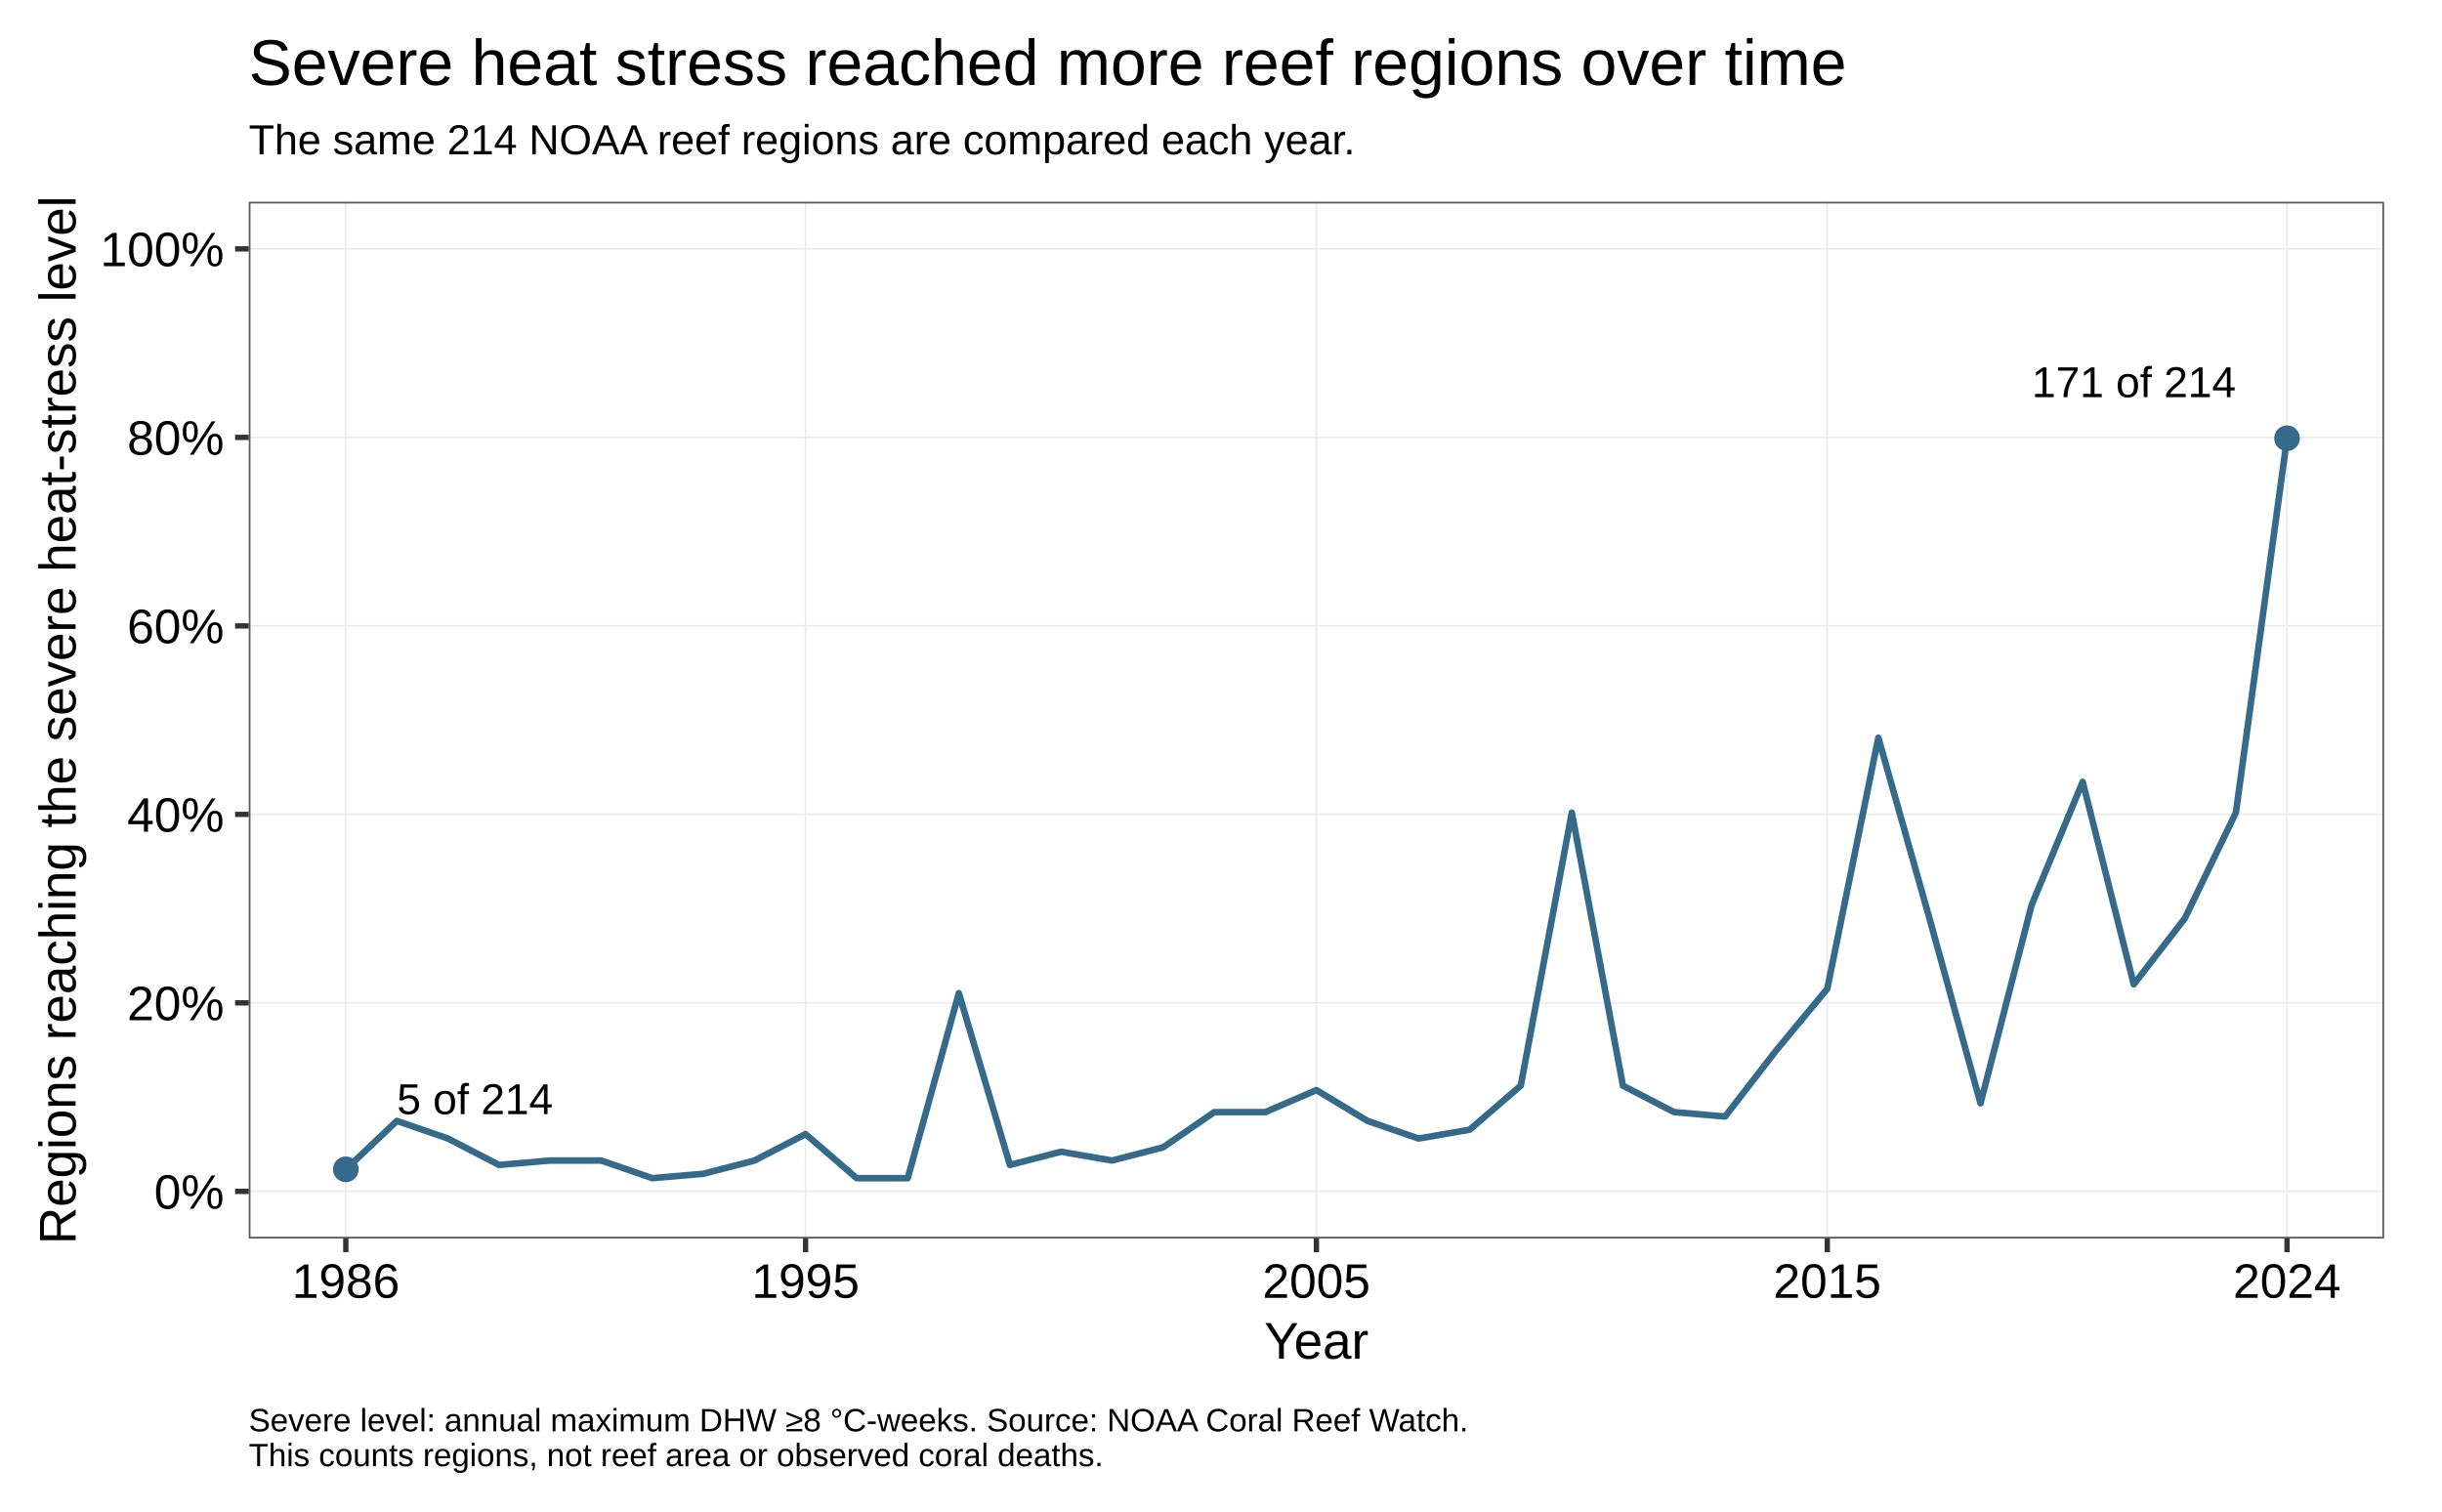
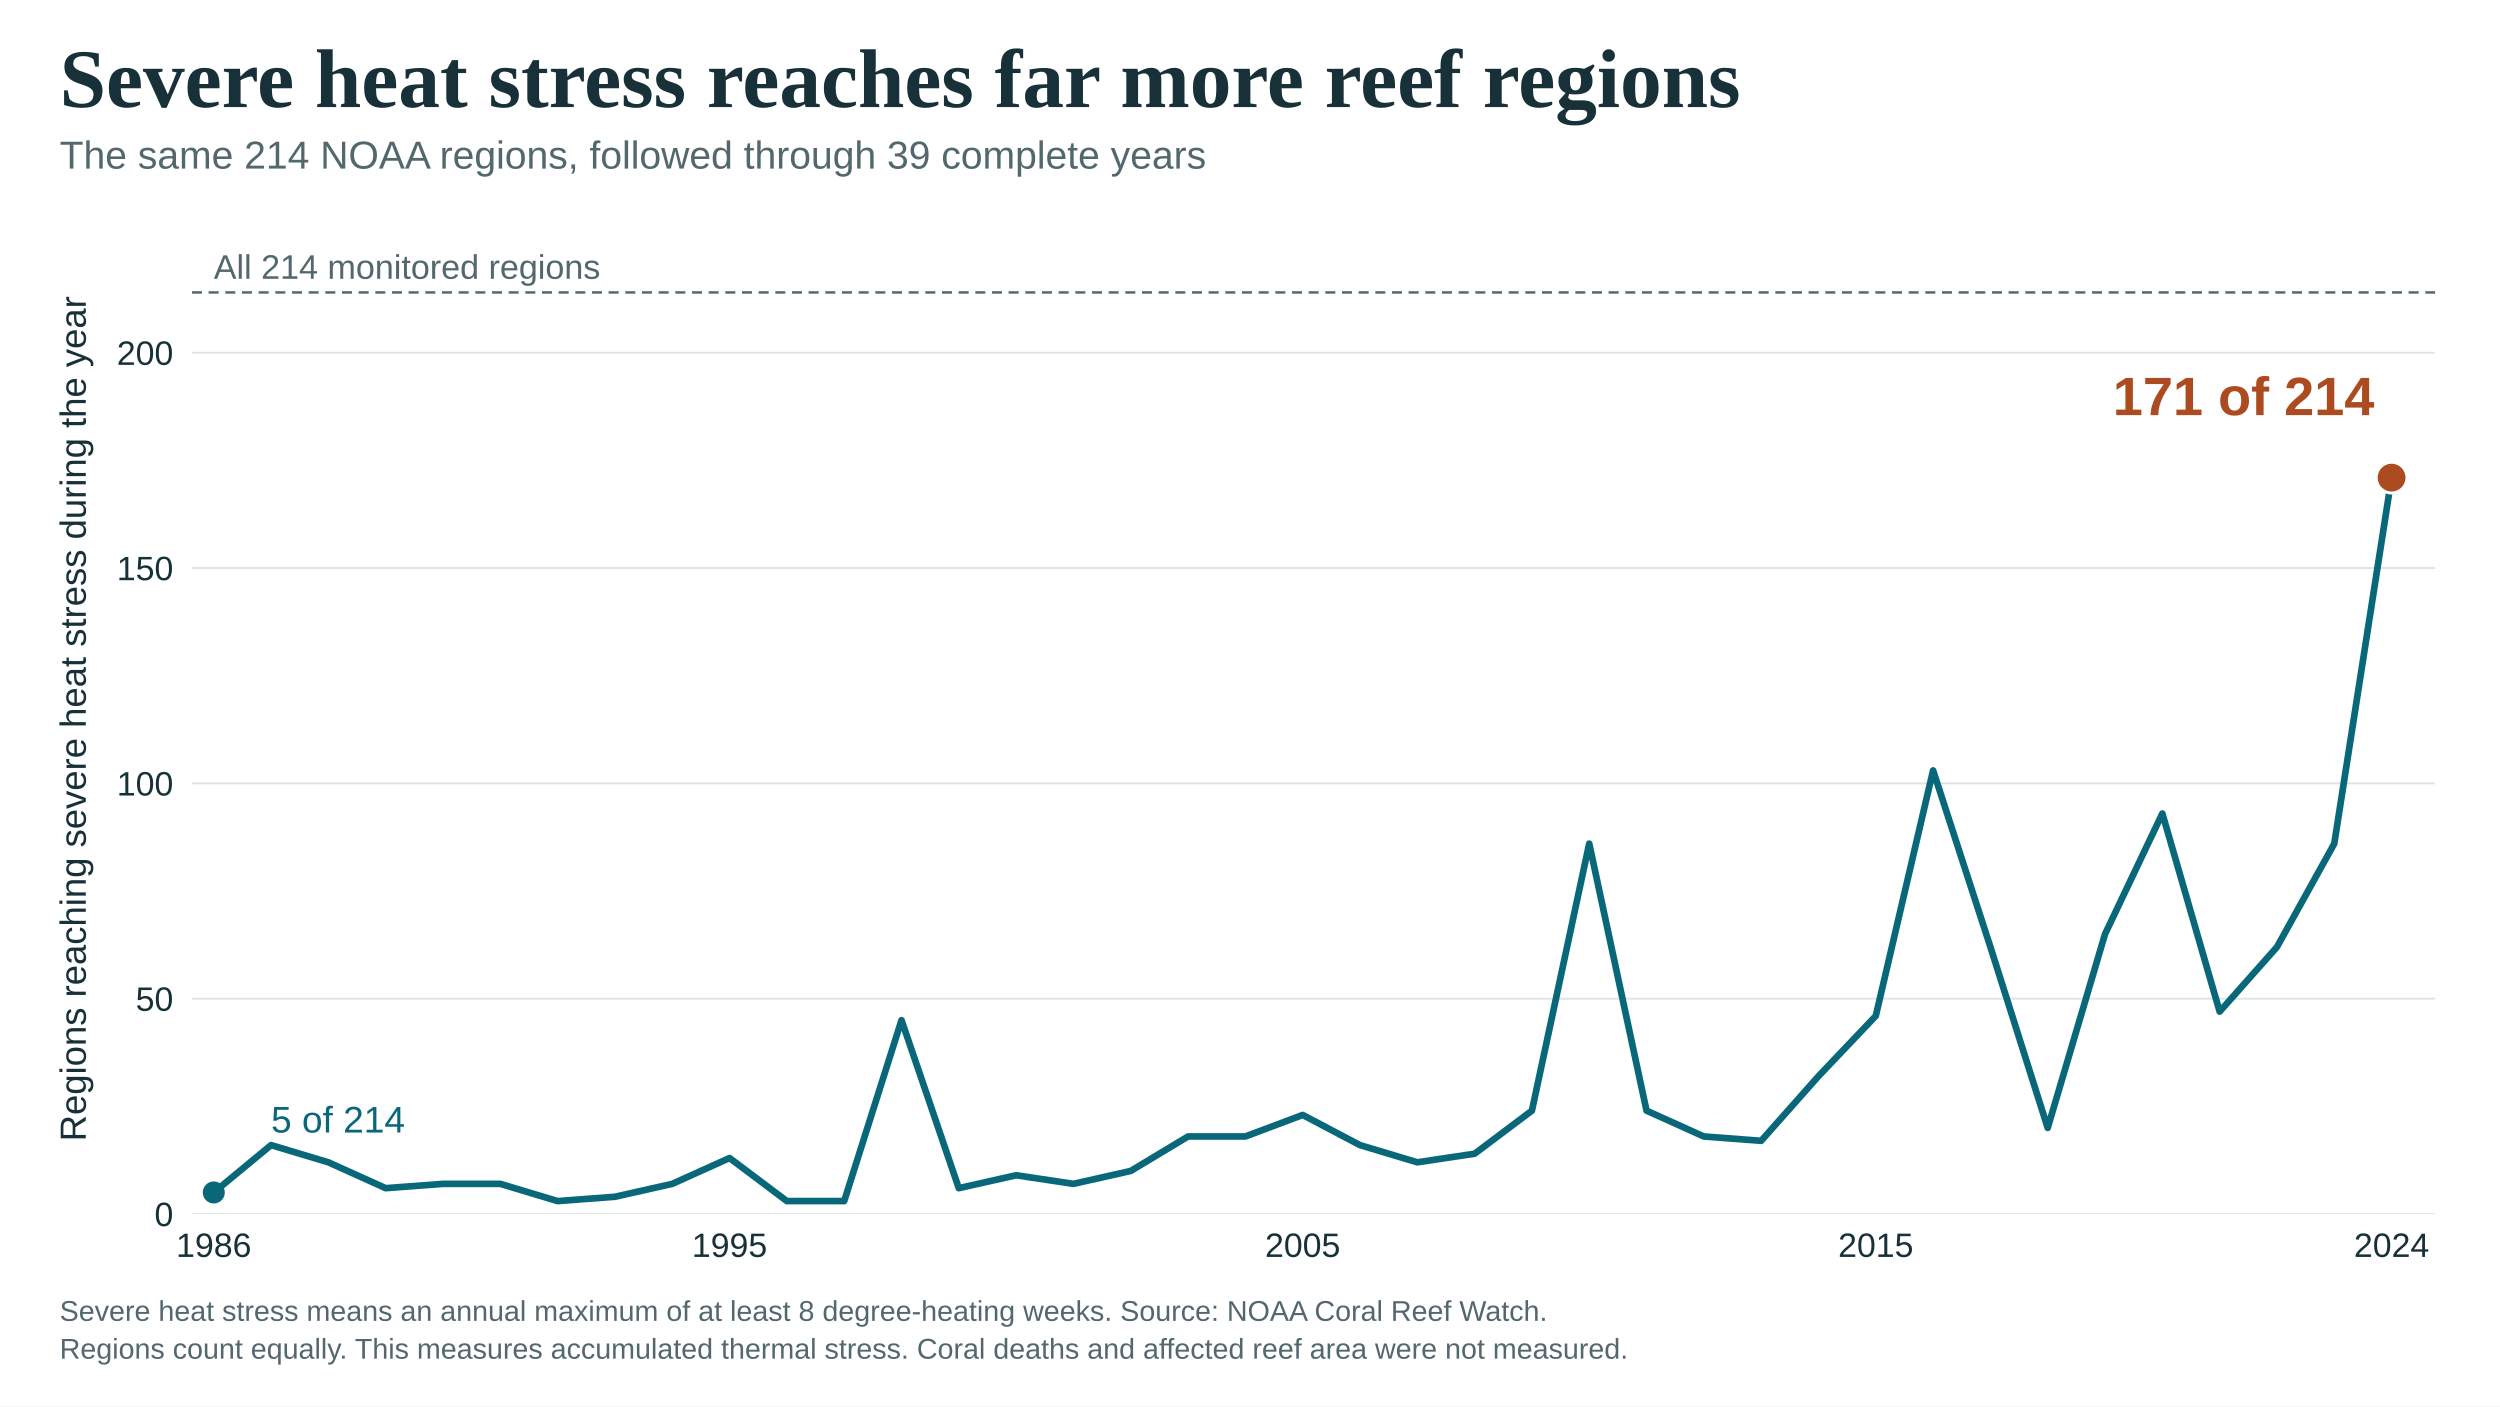
- <svg xmlns="http://www.w3.org/2000/svg" width="756.00pt" height="468.00pt" viewBox="0 0 756.00 468.00">
+ <svg xmlns="http://www.w3.org/2000/svg" width="960.00pt" height="540.00pt" viewBox="0 0 960.00 540.00">
  <g class="svglite">
    <defs>
      <style type="text/css">
    .svglite line, .svglite polyline, .svglite polygon, .svglite path, .svglite rect, .svglite circle {
      fill: none;
      stroke: #000000;
      stroke-linecap: round;
      stroke-linejoin: round;
      stroke-miterlimit: 10.00;
    }
    .svglite text {
      white-space: pre;
    }
    .svglite g.glyphgroup path {
      fill: inherit;
      stroke: none;
    }
  </style>
    </defs>
    <rect width="100%" height="100%" style="stroke: none; fill: #FFFFFF;" />
    <defs>
-       <clipPath id="cpMC4wMHw3NTYuMDB8MC4wMHw0NjguMDA=">
-         <rect x="0.00" y="0.00" width="756.00" height="468.00" />
+       <clipPath id="cpMC4wMHw5NjAuMDB8MC4wMHw1NDAuMDA=">
+         <rect x="0.00" y="0.00" width="960.00" height="540.00" />
      </clipPath>
    </defs>
-     <g clip-path="url(#cpMC4wMHw3NTYuMDB8MC4wMHw0NjguMDA=)">
-       <rect x="0.00" y="-0" width="756.00" height="468.00" style="stroke-width: 1.65; stroke: #FFFFFF; fill: #FFFFFF;" />
+     <g clip-path="url(#cpMC4wMHw5NjAuMDB8MC4wMHw1NDAuMDA=)">
+       <rect x="0" y="-0" width="960.00" height="540.00" style="stroke-width: 1.55; stroke: none; fill: #FFFFFF;" />
    </g>
    <defs>
-       <clipPath id="cpNzcuMDF8NzM4LjA3fDYyLjQ2fDM4My40NA==">
-         <rect x="77.01" y="62.46" width="661.06" height="320.98" />
+       <clipPath id="cpNzMuNzJ8OTM1LjA5fDg1Ljg0fDQ2Ni4xOA==">
+         <rect x="73.72" y="85.84" width="861.37" height="380.34" />
      </clipPath>
    </defs>
-     <g clip-path="url(#cpNzcuMDF8NzM4LjA3fDYyLjQ2fDM4My40NA==)">
-       <rect x="77.01" y="62.46" width="661.06" height="320.98" style="stroke-width: 1.65; stroke: none; fill: #FFFFFF;" />
-       <polyline points="77.01,368.85 738.07,368.85 " style="stroke-width: 0.53; stroke: #EBEBEB; stroke-linecap: butt;" />
-       <polyline points="77.01,310.49 738.07,310.49 " style="stroke-width: 0.53; stroke: #EBEBEB; stroke-linecap: butt;" />
-       <polyline points="77.01,252.13 738.07,252.13 " style="stroke-width: 0.53; stroke: #EBEBEB; stroke-linecap: butt;" />
-       <polyline points="77.01,193.77 738.07,193.77 " style="stroke-width: 0.53; stroke: #EBEBEB; stroke-linecap: butt;" />
-       <polyline points="77.01,135.41 738.07,135.41 " style="stroke-width: 0.53; stroke: #EBEBEB; stroke-linecap: butt;" />
-       <polyline points="77.01,77.05 738.07,77.05 " style="stroke-width: 0.53; stroke: #EBEBEB; stroke-linecap: butt;" />
-       <polyline points="107.06,383.44 107.06,62.46 " style="stroke-width: 0.53; stroke: #EBEBEB; stroke-linecap: butt;" />
-       <polyline points="249.39,383.44 249.39,62.46 " style="stroke-width: 0.53; stroke: #EBEBEB; stroke-linecap: butt;" />
-       <polyline points="407.54,383.44 407.54,62.46 " style="stroke-width: 0.53; stroke: #EBEBEB; stroke-linecap: butt;" />
-       <polyline points="565.69,383.44 565.69,62.46 " style="stroke-width: 0.53; stroke: #EBEBEB; stroke-linecap: butt;" />
-       <polyline points="708.02,383.44 708.02,62.46 " style="stroke-width: 0.53; stroke: #EBEBEB; stroke-linecap: butt;" />
-       <polyline points="107.06,362.03 122.87,347.03 138.69,352.49 154.50,360.67 170.32,359.30 186.13,359.30 201.95,364.76 217.76,363.40 233.58,359.30 249.39,351.12 265.21,364.76 281.02,364.76 296.84,307.49 312.65,360.67 328.47,356.58 344.28,359.30 360.09,355.21 375.91,344.31 391.72,344.31 407.54,337.49 423.35,347.03 439.17,352.49 454.98,349.76 470.80,336.12 486.61,251.58 502.43,336.12 518.24,344.31 534.06,345.67 549.87,325.22 565.69,306.13 581.50,228.40 597.32,284.31 613.13,341.58 628.95,280.22 644.76,242.04 660.57,304.76 676.39,284.31 692.20,251.58 708.02,135.68 " style="stroke-width: 2.03; stroke: #356A8A; stroke-linecap: butt;" />
-       <circle cx="107.06" cy="362.03" r="3.43" style="stroke-width: 1.10; stroke: #356A8A; fill: #356A8A;" />
-       <circle cx="708.02" cy="135.68" r="3.43" style="stroke-width: 1.10; stroke: #356A8A; fill: #356A8A;" />
-       <text x="122.87" y="344.93" style="font-size: 13.37px; font-family: &quot;Arial&quot;;" textLength="48.34px" lengthAdjust="spacingAndGlyphs">5 of 214</text>
-       <text x="692.20" y="122.95" text-anchor="end" style="font-size: 13.37px; font-family: &quot;Arial&quot;;" textLength="63.22px" lengthAdjust="spacingAndGlyphs">171 of 214</text>
-       <rect x="77.01" y="62.46" width="661.06" height="320.98" style="stroke-width: 1.07; stroke: #595959;" />
+     <g clip-path="url(#cpNzMuNzJ8OTM1LjA5fDg1Ljg0fDQ2Ni4xOA==)">
+       <polyline points="73.72,466.18 935.09,466.18 " style="stroke-width: 0.73; stroke: #DCE4E4; stroke-linecap: butt;" />
+       <polyline points="73.72,383.50 935.09,383.50 " style="stroke-width: 0.73; stroke: #DCE4E4; stroke-linecap: butt;" />
+       <polyline points="73.72,300.81 935.09,300.81 " style="stroke-width: 0.73; stroke: #DCE4E4; stroke-linecap: butt;" />
+       <polyline points="73.72,218.13 935.09,218.13 " style="stroke-width: 0.73; stroke: #DCE4E4; stroke-linecap: butt;" />
+       <polyline points="73.72,135.45 935.09,135.45 " style="stroke-width: 0.73; stroke: #DCE4E4; stroke-linecap: butt;" />
+       <line x1="73.72" y1="112.30" x2="935.09" y2="112.30" style="stroke-width: 0.96; stroke: #53686D; stroke-dasharray: 3.84,2.56; stroke-linecap: butt;" />
+       <polyline points="82.09,457.91 104.09,439.72 126.10,446.33 148.11,456.26 170.12,454.60 192.12,454.60 214.13,461.22 236.14,459.56 258.15,454.60 280.15,444.68 302.16,461.22 324.17,461.22 346.18,391.76 368.18,456.26 390.19,451.30 412.20,454.60 434.21,449.64 456.21,436.41 478.22,436.41 500.23,428.14 522.23,439.72 544.24,446.33 566.25,443.03 588.26,426.49 610.26,323.96 632.27,426.49 654.28,436.41 676.29,438.07 698.29,413.26 720.30,390.11 742.31,295.85 764.32,363.65 786.32,433.11 808.33,358.69 830.34,312.39 852.35,388.46 874.35,363.65 896.36,323.96 918.37,183.41 " style="stroke-width: 2.56; stroke: #086879; stroke-linecap: butt;" />
+       <circle cx="918.37" cy="183.41" r="5.90" style="stroke-width: 1.13; stroke: #FFFFFF; fill: #AC4A20;" />
+       <circle cx="82.09" cy="457.91" r="3.72" style="stroke-width: 1.03; stroke: #086879; fill: #086879;" />
+       <text x="82.09" y="107.06" style="font-size: 13.09px;fill: #53686D; font-family: &quot;Arial&quot;;" textLength="148.44px" lengthAdjust="spacingAndGlyphs">All 214 monitored regions</text>
+       <text x="911.77" y="159.42" text-anchor="end" style="font-size: 20.77px; font-weight: bold;fill: #AC4A20; font-family: &quot;Arial&quot;;" textLength="100.42px" lengthAdjust="spacingAndGlyphs">171 of 214</text>
+       <text x="104.09" y="434.89" style="font-size: 14.23px;fill: #086879; font-family: &quot;Arial&quot;;" textLength="51.39px" lengthAdjust="spacingAndGlyphs">5 of 214</text>
    </g>
-     <g clip-path="url(#cpMC4wMHw3NTYuMDB8MC4wMHw0NjguMDA=)">
-       <text x="69.39" y="374.22" text-anchor="end" style="font-size: 15.00px; font-family: &quot;Arial&quot;;" textLength="21.69px" lengthAdjust="spacingAndGlyphs">0%</text>
-       <text x="69.39" y="315.86" text-anchor="end" style="font-size: 15.00px; font-family: &quot;Arial&quot;;" textLength="30.03px" lengthAdjust="spacingAndGlyphs">20%</text>
-       <text x="69.39" y="257.50" text-anchor="end" style="font-size: 15.00px; font-family: &quot;Arial&quot;;" textLength="30.03px" lengthAdjust="spacingAndGlyphs">40%</text>
-       <text x="69.39" y="199.14" text-anchor="end" style="font-size: 15.00px; font-family: &quot;Arial&quot;;" textLength="30.03px" lengthAdjust="spacingAndGlyphs">60%</text>
-       <text x="69.39" y="140.78" text-anchor="end" style="font-size: 15.00px; font-family: &quot;Arial&quot;;" textLength="30.03px" lengthAdjust="spacingAndGlyphs">80%</text>
-       <text x="69.39" y="82.42" text-anchor="end" style="font-size: 15.00px; font-family: &quot;Arial&quot;;" textLength="38.38px" lengthAdjust="spacingAndGlyphs">100%</text>
-       <polyline points="72.78,368.85 77.01,368.85 " style="stroke-width: 1.65; stroke: #333333; stroke-linecap: butt;" />
-       <polyline points="72.78,310.49 77.01,310.49 " style="stroke-width: 1.65; stroke: #333333; stroke-linecap: butt;" />
-       <polyline points="72.78,252.13 77.01,252.13 " style="stroke-width: 1.65; stroke: #333333; stroke-linecap: butt;" />
-       <polyline points="72.78,193.77 77.01,193.77 " style="stroke-width: 1.65; stroke: #333333; stroke-linecap: butt;" />
-       <polyline points="72.78,135.41 77.01,135.41 " style="stroke-width: 1.65; stroke: #333333; stroke-linecap: butt;" />
-       <polyline points="72.78,77.05 77.01,77.05 " style="stroke-width: 1.65; stroke: #333333; stroke-linecap: butt;" />
-       <polyline points="107.06,387.67 107.06,383.44 " style="stroke-width: 1.65; stroke: #333333; stroke-linecap: butt;" />
-       <polyline points="249.39,387.67 249.39,383.44 " style="stroke-width: 1.65; stroke: #333333; stroke-linecap: butt;" />
-       <polyline points="407.54,387.67 407.54,383.44 " style="stroke-width: 1.65; stroke: #333333; stroke-linecap: butt;" />
-       <polyline points="565.69,387.67 565.69,383.44 " style="stroke-width: 1.65; stroke: #333333; stroke-linecap: butt;" />
-       <polyline points="708.02,387.67 708.02,383.44 " style="stroke-width: 1.65; stroke: #333333; stroke-linecap: butt;" />
-       <text x="107.06" y="401.80" text-anchor="middle" style="font-size: 15.00px; font-family: &quot;Arial&quot;;" textLength="33.38px" lengthAdjust="spacingAndGlyphs">1986</text>
-       <text x="249.39" y="401.80" text-anchor="middle" style="font-size: 15.00px; font-family: &quot;Arial&quot;;" textLength="33.38px" lengthAdjust="spacingAndGlyphs">1995</text>
-       <text x="407.54" y="401.80" text-anchor="middle" style="font-size: 15.00px; font-family: &quot;Arial&quot;;" textLength="33.38px" lengthAdjust="spacingAndGlyphs">2005</text>
-       <text x="565.69" y="401.80" text-anchor="middle" style="font-size: 15.00px; font-family: &quot;Arial&quot;;" textLength="33.38px" lengthAdjust="spacingAndGlyphs">2015</text>
-       <text x="708.02" y="401.80" text-anchor="middle" style="font-size: 15.00px; font-family: &quot;Arial&quot;;" textLength="33.38px" lengthAdjust="spacingAndGlyphs">2024</text>
-       <text x="407.54" y="420.65" text-anchor="middle" style="font-size: 16.00px; font-family: &quot;Arial&quot;;" textLength="32.34px" lengthAdjust="spacingAndGlyphs">Year</text>
-       <text transform="translate(23.41,222.95) rotate(-90)" text-anchor="middle" style="font-size: 16.00px; font-family: &quot;Arial&quot;;" textLength="324.88px" lengthAdjust="spacingAndGlyphs">Regions reaching the severe heat-stress level</text>
-       <text x="77.01" y="47.77" style="font-size: 13.00px; font-family: &quot;Arial&quot;;" textLength="342.59px" lengthAdjust="spacingAndGlyphs">The same 214 NOAA reef regions are compared each year.</text>
-       <text x="77.01" y="26.28" style="font-size: 20.00px; font-family: &quot;Arial&quot;;" textLength="494.75px" lengthAdjust="spacingAndGlyphs">Severe heat stress reached more reef regions over time</text>
-       <text x="77.01" y="443.14" style="font-size: 10.00px; font-family: &quot;Arial&quot;;" textLength="377.61px" lengthAdjust="spacingAndGlyphs">Severe level: annual maximum DHW ≥8 °C-weeks. Source: NOAA Coral Reef Watch.</text>
-       <text x="77.01" y="453.94" style="font-size: 10.00px; font-family: &quot;Arial&quot;;" textLength="264.64px" lengthAdjust="spacingAndGlyphs">This counts regions, not reef area or observed coral deaths.</text>
+     <g clip-path="url(#cpMC4wMHw5NjAuMDB8MC4wMHw1NDAuMDA=)">
+       <text x="66.55" y="470.83" text-anchor="end" style="font-size: 13.00px;fill: #183139; font-family: &quot;Arial&quot;;" textLength="7.23px" lengthAdjust="spacingAndGlyphs">0</text>
+       <text x="66.55" y="388.15" text-anchor="end" style="font-size: 13.00px;fill: #183139; font-family: &quot;Arial&quot;;" textLength="14.47px" lengthAdjust="spacingAndGlyphs">50</text>
+       <text x="66.55" y="305.47" text-anchor="end" style="font-size: 13.00px;fill: #183139; font-family: &quot;Arial&quot;;" textLength="21.70px" lengthAdjust="spacingAndGlyphs">100</text>
+       <text x="66.55" y="222.79" text-anchor="end" style="font-size: 13.00px;fill: #183139; font-family: &quot;Arial&quot;;" textLength="21.70px" lengthAdjust="spacingAndGlyphs">150</text>
+       <text x="66.55" y="140.10" text-anchor="end" style="font-size: 13.00px;fill: #183139; font-family: &quot;Arial&quot;;" textLength="21.70px" lengthAdjust="spacingAndGlyphs">200</text>
+       <text x="82.09" y="482.66" text-anchor="middle" style="font-size: 13.00px;fill: #183139; font-family: &quot;Arial&quot;;" textLength="28.94px" lengthAdjust="spacingAndGlyphs">1986</text>
+       <text x="280.15" y="482.66" text-anchor="middle" style="font-size: 13.00px;fill: #183139; font-family: &quot;Arial&quot;;" textLength="28.94px" lengthAdjust="spacingAndGlyphs">1995</text>
+       <text x="500.23" y="482.66" text-anchor="middle" style="font-size: 13.00px;fill: #183139; font-family: &quot;Arial&quot;;" textLength="28.94px" lengthAdjust="spacingAndGlyphs">2005</text>
+       <text x="720.30" y="482.66" text-anchor="middle" style="font-size: 13.00px;fill: #183139; font-family: &quot;Arial&quot;;" textLength="28.94px" lengthAdjust="spacingAndGlyphs">2015</text>
+       <text x="918.37" y="482.66" text-anchor="middle" style="font-size: 13.00px;fill: #183139; font-family: &quot;Arial&quot;;" textLength="28.94px" lengthAdjust="spacingAndGlyphs">2024</text>
+       <text transform="translate(32.94,276.01) rotate(-90)" text-anchor="middle" style="font-size: 14.00px;fill: #183139; font-family: &quot;Arial&quot;;" textLength="324.38px" lengthAdjust="spacingAndGlyphs">Regions reaching severe heat stress during the year</text>
+       <text x="22.91" y="64.75" style="font-size: 15.00px;fill: #53686D; font-family: &quot;Arial&quot;;" textLength="440.33px" lengthAdjust="spacingAndGlyphs">The same 214 NOAA regions, followed through 39 complete years</text>
+       <text x="22.91" y="41.11" style="font-size: 32.00px; font-weight: bold;fill: #183139; font-family: &quot;Times New Roman&quot;;" textLength="645.44px" lengthAdjust="spacingAndGlyphs">Severe heat stress reaches far more reef regions</text>
+       <text x="22.91" y="507.22" style="font-size: 11.00px;fill: #53686D; font-family: &quot;Arial&quot;;" textLength="571.67px" lengthAdjust="spacingAndGlyphs">Severe heat stress means an annual maximum of at least 8 degree-heating weeks. Source: NOAA Coral Reef Watch.</text>
+       <text x="22.91" y="521.74" style="font-size: 11.00px;fill: #53686D; font-family: &quot;Arial&quot;;" textLength="602.69px" lengthAdjust="spacingAndGlyphs">Regions count equally. This measures accumulated thermal stress. Coral deaths and affected reef area were not measured.</text>
    </g>
  </g>
</svg>
